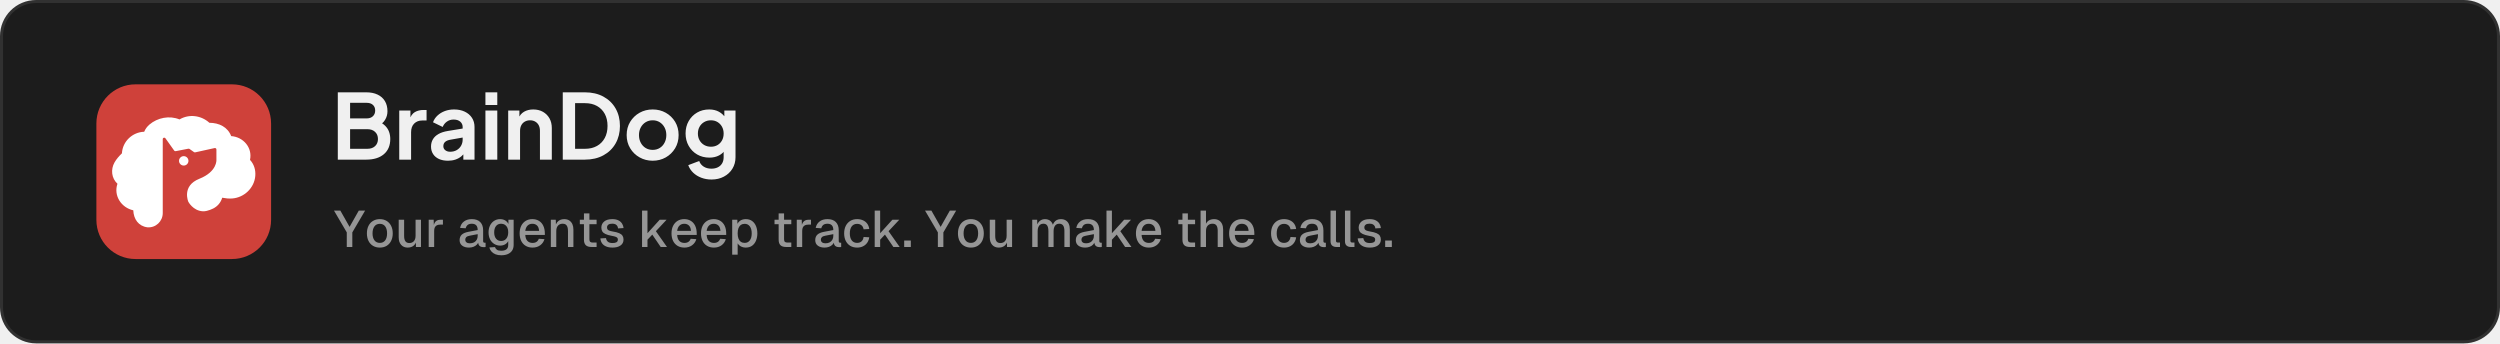
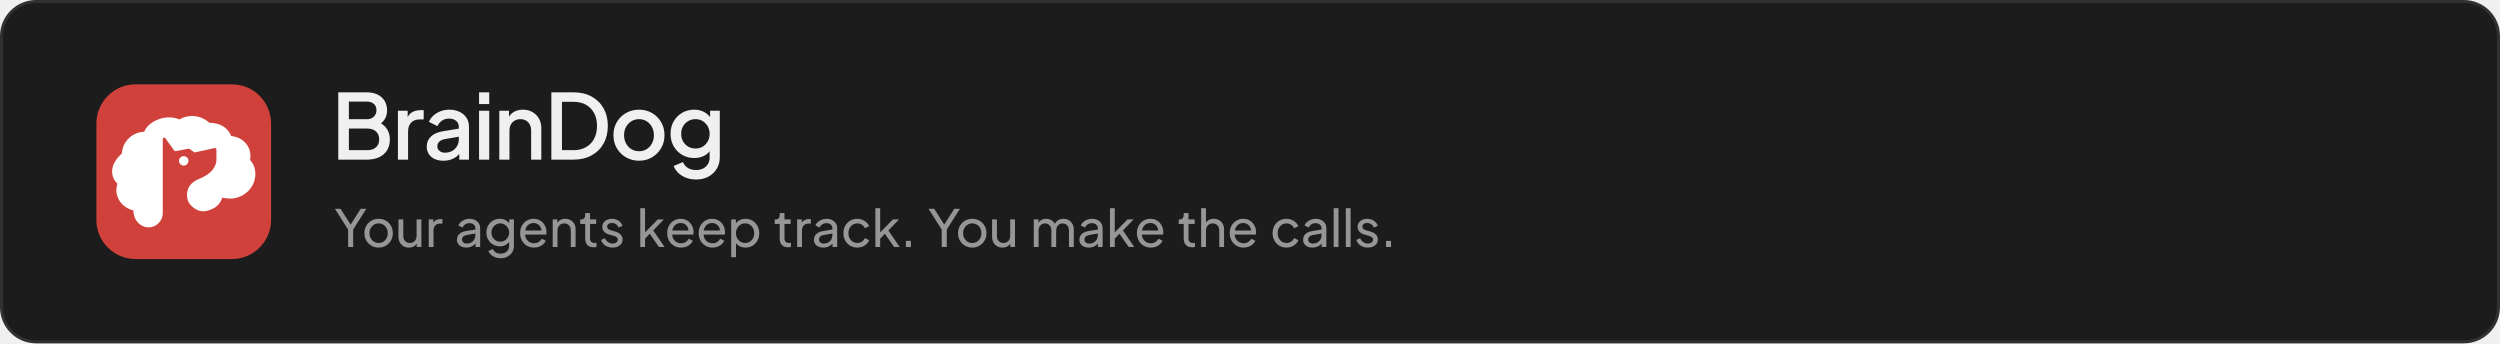
<svg xmlns="http://www.w3.org/2000/svg" width="830" height="114" viewBox="0 0 830 114" role="img" aria-labelledby="banner-title">
  <rect x=".5" y=".5" width="829" height="113" rx="11.5" fill="#1C1C1C" stroke="#313131" />
  <rect x="32" y="28.0" width="58" height="58" rx="13" fill="#CF413A" />
  <g fill="#FFFFFF" transform="translate(32 28.0) scale(0.056641) translate(92.16 185.68) scale(0.84192)">
    <path d="M498.69,345c-18.16,0-32.84-14.67-32.84-32.79s14.67-32.84,32.84-32.84,32.79,14.68,32.79,32.84-14.68,32.79-32.79,32.79Z" />
    <path d="M996.77,417.5c-6.88,83.35-76.86,150.09-160.36,156.58-24.46,1.89-46.2-.92-69.89-5.28-9.78,33.52-32.06,59.57-62.62,75.12-14.74,7.33-29.75,12.77-44.89,16.5-9.22,2.27-18.73,3.34-28.21,2.79-67.92-3.98-100.24-66.41-100.24-66.41,0,0-48.09-110.28,77.01-159.97,125.05-49.74,118.66-131.49,118.66-131.49v-72.21c0-6.59-6.1-11.43-12.5-10.03l-135.42,29.93c-2.81.63-5.81,0-8.14-1.65l-31.19-22.09c-2.32-1.65-5.13-2.23-7.89-1.74l-88.63,17.19c-3.97.73-7.99-.87-10.32-4.17l-60.93-85.58c-5.81-8.19-18.65-4.07-18.65,5.96v514.7c0,57.66-48.91,103.77-106.39,99.2-.47-.04-.94-.08-1.42-.12-61.27-8.19-94.64-56.57-97.4-118.32-83.16-18.11-138.61-101.66-110.18-184.82-41.7-38.31-48.09-99.63-20.34-148.54,13.75-24.26,31.43-43.73,51.53-63.35,4.36-83.45,74-147.82,155.08-150.14,8.09-20.34,20.44-35.65,36.08-49.79C316.83,11.01,399.31-4.97,469.15,23.75c67.51-39.57,151.21-28.28,208.07,23.39,67.56.44,127.18,28.91,151.84,92.65,84.56,6.1,149.27,80.45,131.06,165.64,27.99,30.03,40.1,69.6,36.66,112.07Z" />
  </g>
-   <path fill="#F0F0F0" transform="translate(110 53)" d="M2.15 0V-22.35H11.58Q13.79 -22.35 15.37 -21.59Q16.96 -20.83 17.8 -19.42Q18.64 -18.02 18.64 -16.04Q18.64 -14.5 17.82 -13.17Q17 -11.83 15.21 -10.99L15.2 -12.88Q16.86 -12.24 17.82 -11.3Q18.77 -10.37 19.17 -9.23Q19.57 -8.1 19.57 -6.85Q19.57 -3.62 17.45 -1.81Q15.33 0 11.59 0ZM6.23 -3.6H11.99Q13.58 -3.6 14.53 -4.49Q15.48 -5.38 15.48 -6.84Q15.48 -8.32 14.53 -9.21Q13.58 -10.11 11.99 -10.11H6.23ZM6.23 -13.69H11.78Q13.04 -13.69 13.8 -14.41Q14.56 -15.13 14.56 -16.31Q14.56 -17.5 13.8 -18.18Q13.04 -18.86 11.78 -18.86H6.23ZM22.55 0V-16.3H26.26V-12.7L25.96 -13.22Q26.5 -15.06 27.73 -15.78Q28.95 -16.49 30.64 -16.49H31.62V-13H30.21Q28.54 -13 27.51 -11.98Q26.48 -10.96 26.48 -9.09V0ZM38.73 0.36Q37.02 0.36 35.75 -0.21Q34.48 -0.79 33.8 -1.84Q33.1 -2.9 33.1 -4.33Q33.1 -5.68 33.71 -6.73Q34.32 -7.79 35.58 -8.51Q36.85 -9.23 38.75 -9.53L44.09 -10.4V-7.42L39.49 -6.61Q38.34 -6.4 37.77 -5.88Q37.19 -5.35 37.19 -4.46Q37.19 -3.63 37.83 -3.13Q38.48 -2.62 39.44 -2.62Q40.69 -2.62 41.62 -3.16Q42.56 -3.7 43.08 -4.62Q43.6 -5.54 43.6 -6.64V-10.86Q43.6 -11.92 42.79 -12.62Q41.98 -13.31 40.61 -13.31Q39.34 -13.31 38.38 -12.63Q37.42 -11.96 36.97 -10.85L33.76 -12.41Q34.23 -13.7 35.26 -14.65Q36.29 -15.61 37.71 -16.14Q39.13 -16.66 40.77 -16.66Q42.77 -16.66 44.3 -15.93Q45.83 -15.2 46.69 -13.89Q47.54 -12.58 47.54 -10.86V0H43.83V-2.78L44.68 -2.83Q44.03 -1.8 43.16 -1.09Q42.28 -0.38 41.18 -0.01Q40.07 0.36 38.73 0.36ZM51.16 0V-16.3H55.1V0ZM51.16 -18.15V-22.35H55.1V-18.15ZM58.72 0V-16.3H62.44V-13.09L62.13 -13.66Q62.71 -15.16 64 -15.91Q65.3 -16.66 67.03 -16.66Q68.86 -16.66 70.25 -15.88Q71.63 -15.1 72.42 -13.72Q73.2 -12.33 73.2 -10.5V0H69.26V-9.57Q69.26 -10.66 68.85 -11.43Q68.44 -12.2 67.69 -12.63Q66.95 -13.06 65.98 -13.06Q65.01 -13.06 64.25 -12.63Q63.49 -12.2 63.08 -11.43Q62.66 -10.65 62.66 -9.57V0ZM76.84 0V-22.35H84.15Q87.7 -22.35 90.32 -20.93Q92.94 -19.51 94.38 -16.99Q95.82 -14.47 95.82 -11.18Q95.82 -7.91 94.38 -5.38Q92.94 -2.85 90.32 -1.43Q87.7 0 84.15 0ZM80.93 -3.6H84.24Q86.52 -3.6 88.19 -4.54Q89.86 -5.47 90.78 -7.18Q91.7 -8.88 91.7 -11.2Q91.7 -13.51 90.78 -15.2Q89.85 -16.89 88.19 -17.82Q86.52 -18.75 84.24 -18.75H80.93ZM106.69 0.36Q104.3 0.36 102.34 -0.75Q100.38 -1.85 99.22 -3.78Q98.05 -5.71 98.05 -8.16Q98.05 -10.63 99.21 -12.54Q100.37 -14.45 102.33 -15.56Q104.29 -16.66 106.69 -16.66Q109.1 -16.66 111.05 -15.56Q112.99 -14.46 114.15 -12.55Q115.3 -10.63 115.3 -8.16Q115.3 -5.7 114.14 -3.77Q112.97 -1.84 111.03 -0.74Q109.08 0.36 106.69 0.36ZM106.69 -3.24Q108.02 -3.24 109.03 -3.87Q110.05 -4.5 110.63 -5.62Q111.22 -6.73 111.22 -8.16Q111.22 -9.58 110.63 -10.68Q110.05 -11.78 109.03 -12.42Q108.02 -13.06 106.69 -13.06Q105.37 -13.06 104.34 -12.42Q103.32 -11.78 102.73 -10.68Q102.14 -9.58 102.14 -8.16Q102.14 -6.73 102.73 -5.62Q103.32 -4.5 104.34 -3.87Q105.37 -3.24 106.69 -3.24ZM126.21 6.6Q124.38 6.6 122.82 6Q121.25 5.4 120.13 4.33Q119.02 3.27 118.5 1.83L122.14 0.45Q122.51 1.59 123.58 2.29Q124.66 3 126.19 3Q127.39 3 128.31 2.55Q129.22 2.11 129.74 1.24Q130.25 0.38 130.25 -0.81V-4.51L131 -3.62Q130.16 -2.15 128.75 -1.41Q127.35 -0.67 125.53 -0.67Q123.26 -0.67 121.46 -1.71Q119.66 -2.76 118.64 -4.58Q117.61 -6.4 117.61 -8.7Q117.61 -11 118.64 -12.8Q119.66 -14.59 121.44 -15.63Q123.21 -16.66 125.47 -16.66Q127.28 -16.66 128.67 -15.91Q130.06 -15.16 131 -13.7L130.48 -12.73V-16.3H134.19V-0.81Q134.19 1.33 133.16 3.01Q132.13 4.69 130.33 5.64Q128.54 6.6 126.21 6.6ZM126.04 -4.29Q127.28 -4.29 128.23 -4.85Q129.17 -5.41 129.71 -6.39Q130.25 -7.38 130.25 -8.65Q130.25 -9.93 129.7 -10.93Q129.15 -11.92 128.2 -12.49Q127.26 -13.06 126.04 -13.06Q124.78 -13.06 123.8 -12.49Q122.81 -11.92 122.26 -10.93Q121.7 -9.94 121.7 -8.65Q121.7 -7.4 122.26 -6.42Q122.81 -5.43 123.79 -4.86Q124.78 -4.29 126.04 -4.29Z" />
-   <path fill="#969696" transform="translate(111 82)" d="M4.13 0V-4.85L-0.11 -12.07H2L5.06 -6.68L8.11 -12.07H10.21L5.97 -4.85V0ZM15.1 0.2Q13.81 0.2 12.84 -0.38Q11.87 -0.96 11.34 -2.02Q10.81 -3.09 10.81 -4.52Q10.81 -5.97 11.34 -7.02Q11.87 -8.08 12.84 -8.66Q13.81 -9.25 15.1 -9.25Q16.39 -9.25 17.36 -8.66Q18.32 -8.08 18.85 -7.02Q19.39 -5.97 19.39 -4.52Q19.39 -3.09 18.85 -2.02Q18.32 -0.96 17.36 -0.38Q16.39 0.2 15.1 0.2ZM15.1 -1.36Q16.25 -1.36 16.88 -2.2Q17.51 -3.04 17.51 -4.52Q17.51 -6 16.88 -6.85Q16.25 -7.69 15.1 -7.69Q13.96 -7.69 13.32 -6.85Q12.68 -6 12.68 -4.52Q12.68 -3.04 13.32 -2.2Q13.96 -1.36 15.1 -1.36ZM24.34 0.2Q22.98 0.2 22.18 -0.71Q21.37 -1.62 21.37 -3.22V-9.04H23.17V-3.69Q23.17 -2.46 23.6 -1.89Q24.02 -1.31 24.89 -1.31Q25.87 -1.31 26.42 -1.95Q26.97 -2.58 26.97 -3.75V-9.04H28.77V0H27.09L27.07 -2.36L27.32 -2.26Q27.08 -1.06 26.31 -0.43Q25.55 0.2 24.34 0.2ZM31.33 0V-9.04H32.98L33.05 -6.64L32.9 -6.69Q33.09 -7.92 33.65 -8.48Q34.22 -9.04 35.19 -9.04H36.05V-7.43H35.19Q34.5 -7.43 34.05 -7.21Q33.6 -6.98 33.37 -6.52Q33.14 -6.06 33.14 -5.33V0ZM44.69 0.2Q43.29 0.2 42.44 -0.45Q41.59 -1.09 41.59 -2.26Q41.59 -3.43 42.3 -4.09Q43 -4.75 44.49 -5.03L47.59 -5.62Q47.59 -6.68 47.1 -7.2Q46.61 -7.72 45.65 -7.72Q44.78 -7.72 44.29 -7.34Q43.79 -6.95 43.61 -6.21L41.75 -6.33Q42 -7.68 43.02 -8.46Q44.04 -9.25 45.65 -9.25Q47.48 -9.25 48.44 -8.27Q49.4 -7.3 49.4 -5.53V-2.01Q49.4 -1.68 49.51 -1.55Q49.63 -1.42 49.88 -1.42H50.21V0Q50.12 0.02 49.93 0.04Q49.74 0.05 49.54 0.05Q48.95 0.05 48.54 -0.14Q48.13 -0.33 47.92 -0.76Q47.72 -1.19 47.72 -1.92L47.9 -1.84Q47.77 -1.25 47.31 -0.78Q46.86 -0.32 46.18 -0.06Q45.5 0.2 44.69 0.2ZM44.98 -1.22Q45.79 -1.22 46.38 -1.53Q46.96 -1.85 47.28 -2.41Q47.59 -2.97 47.59 -3.69V-4.26L44.95 -3.75Q44.14 -3.6 43.8 -3.27Q43.47 -2.95 43.47 -2.43Q43.47 -1.85 43.87 -1.54Q44.27 -1.22 44.98 -1.22ZM55.41 2.75Q54.33 2.75 53.51 2.43Q52.7 2.11 52.18 1.52Q51.65 0.93 51.46 0.16L53.33 0.03Q53.51 0.59 53.98 0.92Q54.45 1.25 55.41 1.25Q56.53 1.25 57.13 0.78Q57.73 0.31 57.73 -0.67V-1.97Q57.4 -1.28 56.69 -0.87Q55.97 -0.46 55.09 -0.46Q53.96 -0.46 53.07 -1.02Q52.19 -1.57 51.69 -2.56Q51.2 -3.55 51.2 -4.85Q51.2 -6.15 51.69 -7.13Q52.18 -8.12 53.05 -8.68Q53.92 -9.25 55.04 -9.25Q56 -9.25 56.74 -8.81Q57.47 -8.36 57.79 -7.62V-9.04H59.53V-0.71Q59.53 0.4 59.03 1.18Q58.52 1.95 57.6 2.35Q56.68 2.75 55.41 2.75ZM55.38 -1.99Q56.44 -1.99 57.08 -2.76Q57.72 -3.52 57.73 -4.86Q57.75 -5.75 57.46 -6.39Q57.17 -7.02 56.64 -7.37Q56.1 -7.72 55.38 -7.72Q54.28 -7.72 53.68 -6.95Q53.07 -6.17 53.07 -4.86Q53.07 -3.53 53.69 -2.76Q54.32 -1.99 55.38 -1.99ZM65.8 0.2Q64.49 0.2 63.53 -0.38Q62.56 -0.96 62.04 -2.02Q61.52 -3.09 61.52 -4.52Q61.52 -5.95 62.04 -7.01Q62.56 -8.07 63.51 -8.66Q64.46 -9.25 65.75 -9.25Q66.98 -9.25 67.92 -8.68Q68.86 -8.12 69.37 -7.04Q69.89 -5.97 69.89 -4.45V-4H63.39Q63.47 -2.68 64.11 -2.01Q64.74 -1.35 65.82 -1.35Q66.62 -1.35 67.15 -1.72Q67.67 -2.09 67.88 -2.73L69.76 -2.6Q69.4 -1.34 68.35 -0.57Q67.3 0.2 65.8 0.2ZM63.39 -5.36H67.98Q67.89 -6.57 67.29 -7.14Q66.68 -7.71 65.75 -7.71Q64.79 -7.71 64.17 -7.11Q63.55 -6.51 63.39 -5.36ZM71.88 0V-9.04H73.52L73.59 -6.62L73.37 -6.75Q73.53 -7.63 73.95 -8.18Q74.37 -8.72 74.98 -8.99Q75.59 -9.25 76.31 -9.25Q77.33 -9.25 78 -8.8Q78.68 -8.35 79.03 -7.58Q79.37 -6.8 79.37 -5.82V0H77.57V-5.26Q77.57 -6.06 77.4 -6.61Q77.22 -7.16 76.84 -7.45Q76.45 -7.73 75.82 -7.73Q74.86 -7.73 74.27 -7.1Q73.68 -6.47 73.68 -5.26V0ZM85.39 0Q84.1 0 83.49 -0.59Q82.87 -1.19 82.87 -2.45V-11.16H84.68V-2.58Q84.68 -1.95 84.95 -1.71Q85.22 -1.47 85.79 -1.47H87.07V0ZM81.5 -7.57V-9.04H87.07V-7.57ZM92.38 0.2Q91.07 0.2 90.19 -0.19Q89.31 -0.58 88.85 -1.27Q88.39 -1.96 88.33 -2.85L90.19 -2.95Q90.31 -2.19 90.81 -1.75Q91.3 -1.31 92.38 -1.31Q93.22 -1.31 93.68 -1.58Q94.13 -1.85 94.13 -2.45Q94.13 -2.78 93.98 -3Q93.83 -3.22 93.38 -3.39Q92.93 -3.56 92.07 -3.71Q90.75 -3.95 90.01 -4.31Q89.26 -4.66 88.96 -5.18Q88.65 -5.7 88.65 -6.44Q88.65 -7.68 89.59 -8.46Q90.53 -9.25 92.29 -9.25Q93.54 -9.25 94.33 -8.83Q95.13 -8.42 95.54 -7.74Q95.95 -7.06 96.03 -6.28L94.18 -6.17Q94.16 -6.6 93.95 -6.96Q93.74 -7.31 93.34 -7.53Q92.93 -7.74 92.25 -7.74Q91.38 -7.74 90.96 -7.4Q90.53 -7.05 90.53 -6.51Q90.53 -6.11 90.7 -5.85Q90.87 -5.59 91.29 -5.43Q91.71 -5.27 92.44 -5.14Q93.8 -4.93 94.58 -4.58Q95.36 -4.24 95.68 -3.72Q96.01 -3.2 96.01 -2.46Q96.01 -1.19 95 -0.49Q94 0.2 92.38 0.2ZM102.16 0V-12.07H103.96V-4.57L108.01 -9.04H110.3L106.75 -5.24L110.44 0H108.35L105.56 -4.11L103.96 -2.42V0ZM116.23 0.2Q114.91 0.2 113.95 -0.38Q112.99 -0.96 112.46 -2.02Q111.94 -3.09 111.94 -4.52Q111.94 -5.95 112.46 -7.01Q112.99 -8.07 113.93 -8.66Q114.88 -9.25 116.17 -9.25Q117.41 -9.25 118.34 -8.68Q119.28 -8.12 119.8 -7.04Q120.31 -5.97 120.31 -4.45V-4H113.82Q113.89 -2.68 114.53 -2.01Q115.16 -1.35 116.24 -1.35Q117.05 -1.35 117.57 -1.72Q118.1 -2.09 118.3 -2.73L120.18 -2.6Q119.82 -1.34 118.77 -0.57Q117.73 0.2 116.23 0.2ZM113.82 -5.36H118.4Q118.32 -6.57 117.71 -7.14Q117.11 -7.71 116.17 -7.71Q115.22 -7.71 114.6 -7.11Q113.97 -6.51 113.82 -5.36ZM126.02 0.2Q124.7 0.2 123.74 -0.38Q122.78 -0.96 122.25 -2.02Q121.73 -3.09 121.73 -4.52Q121.73 -5.95 122.25 -7.01Q122.78 -8.07 123.73 -8.66Q124.67 -9.25 125.96 -9.25Q127.2 -9.25 128.13 -8.68Q129.07 -8.12 129.59 -7.04Q130.1 -5.97 130.1 -4.45V-4H123.61Q123.68 -2.68 124.32 -2.01Q124.96 -1.35 126.03 -1.35Q126.84 -1.35 127.36 -1.72Q127.89 -2.09 128.09 -2.73L129.97 -2.6Q129.61 -1.34 128.56 -0.57Q127.52 0.2 126.02 0.2ZM123.61 -5.36H128.19Q128.11 -6.57 127.5 -7.14Q126.9 -7.71 125.96 -7.71Q125.01 -7.71 124.39 -7.11Q123.77 -6.51 123.61 -5.36ZM132.09 2.55V-9.04H133.8L133.84 -7.11L133.63 -7.21Q133.97 -8.21 134.75 -8.73Q135.53 -9.25 136.57 -9.25Q137.89 -9.25 138.74 -8.6Q139.6 -7.94 140.02 -6.87Q140.44 -5.8 140.44 -4.52Q140.44 -3.25 140.02 -2.18Q139.6 -1.1 138.74 -0.45Q137.88 0.2 136.56 0.2Q135.87 0.2 135.28 -0.04Q134.68 -0.28 134.27 -0.71Q133.85 -1.14 133.69 -1.73L133.9 -1.93V2.55ZM136.24 -1.36Q137.32 -1.36 137.94 -2.19Q138.57 -3.03 138.57 -4.52Q138.57 -6.01 137.94 -6.85Q137.32 -7.69 136.24 -7.69Q135.52 -7.69 134.99 -7.33Q134.47 -6.98 134.18 -6.27Q133.9 -5.57 133.9 -4.52Q133.9 -3.48 134.18 -2.77Q134.46 -2.06 134.99 -1.71Q135.52 -1.36 136.24 -1.36ZM150.02 0Q148.73 0 148.12 -0.59Q147.51 -1.19 147.51 -2.45V-11.16H149.31V-2.58Q149.31 -1.95 149.58 -1.71Q149.86 -1.47 150.42 -1.47H151.71V0ZM146.14 -7.57V-9.04H151.71V-7.57ZM153.53 0V-9.04H155.18L155.25 -6.64L155.09 -6.69Q155.28 -7.92 155.85 -8.48Q156.42 -9.04 157.38 -9.04H158.25V-7.43H157.39Q156.7 -7.43 156.25 -7.21Q155.79 -6.98 155.56 -6.52Q155.33 -6.06 155.33 -5.33V0ZM162.75 0.2Q161.35 0.2 160.5 -0.45Q159.66 -1.09 159.66 -2.26Q159.66 -3.43 160.36 -4.09Q161.07 -4.75 162.55 -5.03L165.66 -5.62Q165.66 -6.68 165.17 -7.2Q164.68 -7.72 163.71 -7.72Q162.85 -7.72 162.35 -7.34Q161.85 -6.95 161.67 -6.21L159.81 -6.33Q160.07 -7.68 161.09 -8.46Q162.1 -9.25 163.71 -9.25Q165.55 -9.25 166.5 -8.27Q167.46 -7.3 167.46 -5.53V-2.01Q167.46 -1.68 167.58 -1.55Q167.69 -1.42 167.95 -1.42H168.27V0Q168.19 0.02 168 0.04Q167.81 0.05 167.61 0.05Q167.02 0.05 166.61 -0.14Q166.2 -0.33 165.99 -0.76Q165.78 -1.19 165.78 -1.92L165.96 -1.84Q165.83 -1.25 165.38 -0.78Q164.93 -0.32 164.25 -0.06Q163.56 0.2 162.75 0.2ZM163.05 -1.22Q163.86 -1.22 164.44 -1.53Q165.03 -1.85 165.34 -2.41Q165.66 -2.97 165.66 -3.69V-4.26L163.02 -3.75Q162.2 -3.6 161.87 -3.27Q161.53 -2.95 161.53 -2.43Q161.53 -1.85 161.93 -1.54Q162.33 -1.22 163.05 -1.22ZM173.56 0.2Q172.25 0.2 171.29 -0.38Q170.33 -0.96 169.79 -2.02Q169.26 -3.09 169.26 -4.52Q169.26 -5.95 169.79 -7.01Q170.33 -8.07 171.29 -8.66Q172.25 -9.25 173.56 -9.25Q174.65 -9.25 175.51 -8.86Q176.37 -8.48 176.91 -7.75Q177.45 -7.02 177.59 -5.97L175.72 -5.86Q175.58 -6.75 174.99 -7.22Q174.41 -7.68 173.56 -7.68Q172.41 -7.68 171.77 -6.84Q171.14 -6 171.14 -4.52Q171.14 -3.04 171.77 -2.2Q172.41 -1.36 173.56 -1.36Q174.42 -1.36 175 -1.84Q175.58 -2.33 175.72 -3.32L177.59 -3.22Q177.45 -2.18 176.91 -1.41Q176.38 -0.64 175.52 -0.22Q174.66 0.2 173.56 0.2ZM179.4 0V-12.07H181.21V-4.57L185.26 -9.04H187.55L184 -5.24L187.69 0H185.6L182.8 -4.11L181.21 -2.42V0ZM189.19 0V-2.15H191.39V0ZM200.37 0V-4.85L196.12 -12.07H198.23L201.29 -6.68L204.34 -12.07H206.44L202.2 -4.85V0ZM211.33 0.2Q210.04 0.2 209.07 -0.38Q208.1 -0.96 207.57 -2.02Q207.04 -3.09 207.04 -4.52Q207.04 -5.97 207.57 -7.02Q208.1 -8.08 209.07 -8.66Q210.04 -9.25 211.33 -9.25Q212.63 -9.25 213.59 -8.66Q214.55 -8.08 215.09 -7.02Q215.62 -5.97 215.62 -4.52Q215.62 -3.09 215.09 -2.02Q214.55 -0.96 213.59 -0.38Q212.63 0.2 211.33 0.2ZM211.33 -1.36Q212.48 -1.36 213.11 -2.2Q213.74 -3.04 213.74 -4.52Q213.74 -6 213.11 -6.85Q212.48 -7.69 211.33 -7.69Q210.19 -7.69 209.55 -6.85Q208.91 -6 208.91 -4.52Q208.91 -3.04 209.55 -2.2Q210.19 -1.36 211.33 -1.36ZM220.57 0.2Q219.21 0.2 218.41 -0.71Q217.6 -1.62 217.6 -3.22V-9.04H219.41V-3.69Q219.41 -2.46 219.83 -1.89Q220.25 -1.31 221.13 -1.31Q222.1 -1.31 222.65 -1.95Q223.2 -2.58 223.2 -3.75V-9.04H225.01V0H223.33L223.3 -2.36L223.55 -2.26Q223.31 -1.06 222.54 -0.43Q221.78 0.2 220.57 0.2ZM231.7 0V-9.04H233.34L233.4 -6.79L233.19 -6.87Q233.35 -7.62 233.73 -8.14Q234.11 -8.67 234.67 -8.96Q235.22 -9.25 235.89 -9.25Q237.05 -9.25 237.78 -8.6Q238.51 -7.95 238.7 -6.8L238.41 -6.81Q238.56 -7.6 238.93 -8.13Q239.3 -8.67 239.87 -8.96Q240.44 -9.25 241.18 -9.25Q242.13 -9.25 242.8 -8.85Q243.47 -8.45 243.83 -7.69Q244.18 -6.92 244.18 -5.82V0H242.38V-5.38Q242.38 -6.55 241.95 -7.14Q241.52 -7.73 240.66 -7.73Q240.08 -7.73 239.66 -7.45Q239.24 -7.16 239.02 -6.61Q238.79 -6.07 238.79 -5.3V0H237.07V-5.3Q237.07 -6.46 236.68 -7.1Q236.3 -7.73 235.38 -7.73Q234.81 -7.73 234.39 -7.45Q233.97 -7.16 233.73 -6.61Q233.5 -6.06 233.5 -5.3V0ZM249.27 0.2Q247.86 0.2 247.02 -0.45Q246.17 -1.09 246.17 -2.26Q246.17 -3.43 246.88 -4.09Q247.58 -4.75 249.06 -5.03L252.17 -5.62Q252.17 -6.68 251.68 -7.2Q251.19 -7.72 250.23 -7.72Q249.36 -7.72 248.86 -7.34Q248.37 -6.95 248.19 -6.21L246.32 -6.33Q246.58 -7.68 247.6 -8.46Q248.61 -9.25 250.23 -9.25Q252.06 -9.25 253.02 -8.27Q253.97 -7.3 253.97 -5.53V-2.01Q253.97 -1.68 254.09 -1.55Q254.21 -1.42 254.46 -1.42H254.79V0Q254.7 0.02 254.51 0.04Q254.32 0.05 254.12 0.05Q253.53 0.05 253.12 -0.14Q252.71 -0.33 252.5 -0.76Q252.29 -1.19 252.29 -1.92L252.48 -1.84Q252.34 -1.25 251.89 -0.78Q251.44 -0.32 250.76 -0.06Q250.08 0.2 249.27 0.2ZM249.56 -1.22Q250.37 -1.22 250.96 -1.53Q251.54 -1.85 251.85 -2.41Q252.17 -2.97 252.17 -3.69V-4.26L249.53 -3.75Q248.71 -3.6 248.38 -3.27Q248.04 -2.95 248.04 -2.43Q248.04 -1.85 248.44 -1.54Q248.85 -1.22 249.56 -1.22ZM256.35 0V-12.07H258.15V-4.57L262.2 -9.04H264.49L260.94 -5.24L264.63 0H262.54L259.75 -4.11L258.15 -2.42V0ZM270.42 0.2Q269.1 0.2 268.14 -0.38Q267.18 -0.96 266.65 -2.02Q266.13 -3.09 266.13 -4.52Q266.13 -5.95 266.65 -7.01Q267.18 -8.07 268.12 -8.66Q269.07 -9.25 270.36 -9.25Q271.6 -9.25 272.53 -8.68Q273.47 -8.12 273.99 -7.04Q274.5 -5.97 274.5 -4.45V-4H268.01Q268.08 -2.68 268.72 -2.01Q269.35 -1.35 270.43 -1.35Q271.24 -1.35 271.76 -1.72Q272.29 -2.09 272.49 -2.73L274.37 -2.6Q274.01 -1.34 272.96 -0.57Q271.92 0.2 270.42 0.2ZM268.01 -5.36H272.59Q272.51 -6.57 271.9 -7.14Q271.3 -7.71 270.36 -7.71Q269.41 -7.71 268.79 -7.11Q268.16 -6.51 268.01 -5.36ZM284.08 0Q282.8 0 282.18 -0.59Q281.57 -1.19 281.57 -2.45V-11.16H283.37V-2.58Q283.37 -1.95 283.65 -1.71Q283.92 -1.47 284.48 -1.47H285.77V0ZM280.2 -7.57V-9.04H285.77V-7.57ZM287.59 0V-12.07H289.39V-7.01L289.17 -7.03Q289.33 -7.8 289.73 -8.28Q290.14 -8.77 290.74 -9.01Q291.33 -9.25 292.05 -9.25Q293.03 -9.25 293.71 -8.81Q294.39 -8.38 294.73 -7.6Q295.08 -6.82 295.08 -5.82V0H293.28V-5.34Q293.28 -6.56 292.86 -7.15Q292.44 -7.73 291.56 -7.73Q290.58 -7.73 289.99 -7.12Q289.39 -6.5 289.39 -5.31V0ZM301.36 0.2Q300.04 0.2 299.08 -0.38Q298.12 -0.96 297.59 -2.02Q297.07 -3.09 297.07 -4.52Q297.07 -5.95 297.59 -7.01Q298.12 -8.07 299.06 -8.66Q300.01 -9.25 301.3 -9.25Q302.54 -9.25 303.47 -8.68Q304.41 -8.12 304.93 -7.04Q305.44 -5.97 305.44 -4.45V-4H298.95Q299.02 -2.68 299.66 -2.01Q300.29 -1.35 301.37 -1.35Q302.18 -1.35 302.7 -1.72Q303.23 -2.09 303.43 -2.73L305.31 -2.6Q304.95 -1.34 303.9 -0.57Q302.86 0.2 301.36 0.2ZM298.95 -5.36H303.53Q303.45 -6.57 302.84 -7.14Q302.24 -7.71 301.3 -7.71Q300.35 -7.71 299.73 -7.11Q299.1 -6.51 298.95 -5.36ZM315.29 0.2Q313.98 0.2 313.02 -0.38Q312.06 -0.96 311.52 -2.02Q310.99 -3.09 310.99 -4.52Q310.99 -5.95 311.52 -7.01Q312.06 -8.07 313.02 -8.66Q313.98 -9.25 315.29 -9.25Q316.38 -9.25 317.24 -8.86Q318.1 -8.48 318.64 -7.75Q319.18 -7.02 319.32 -5.97L317.45 -5.86Q317.3 -6.75 316.72 -7.22Q316.14 -7.68 315.29 -7.68Q314.14 -7.68 313.5 -6.84Q312.86 -6 312.86 -4.52Q312.86 -3.04 313.5 -2.2Q314.14 -1.36 315.29 -1.36Q316.15 -1.36 316.73 -1.84Q317.31 -2.33 317.45 -3.32L319.32 -3.22Q319.18 -2.18 318.64 -1.41Q318.11 -0.64 317.25 -0.22Q316.39 0.2 315.29 0.2ZM323.66 0.2Q322.26 0.2 321.41 -0.45Q320.56 -1.09 320.56 -2.26Q320.56 -3.43 321.27 -4.09Q321.97 -4.75 323.46 -5.03L326.56 -5.62Q326.56 -6.68 326.07 -7.2Q325.58 -7.72 324.62 -7.72Q323.75 -7.72 323.26 -7.34Q322.76 -6.95 322.58 -6.21L320.72 -6.33Q320.97 -7.68 321.99 -8.46Q323.01 -9.25 324.62 -9.25Q326.45 -9.25 327.41 -8.27Q328.37 -7.3 328.37 -5.53V-2.01Q328.37 -1.68 328.48 -1.55Q328.6 -1.42 328.85 -1.42H329.18V0Q329.09 0.02 328.9 0.04Q328.71 0.05 328.51 0.05Q327.92 0.05 327.51 -0.14Q327.1 -0.33 326.89 -0.76Q326.69 -1.19 326.69 -1.92L326.87 -1.84Q326.74 -1.25 326.28 -0.78Q325.83 -0.32 325.15 -0.06Q324.47 0.2 323.66 0.2ZM323.95 -1.22Q324.76 -1.22 325.35 -1.53Q325.93 -1.85 326.25 -2.41Q326.56 -2.97 326.56 -3.69V-4.26L323.92 -3.75Q323.11 -3.6 322.77 -3.27Q322.44 -2.95 322.44 -2.43Q322.44 -1.85 322.84 -1.54Q323.24 -1.22 323.95 -1.22ZM332.71 0Q331.82 0 331.28 -0.46Q330.74 -0.92 330.74 -1.92V-12.07H332.54V-2.09Q332.54 -1.78 332.7 -1.63Q332.86 -1.47 333.16 -1.47H333.88V0ZM337.5 0Q336.61 0 336.07 -0.46Q335.53 -0.92 335.53 -1.92V-12.07H337.33V-2.09Q337.33 -1.78 337.49 -1.63Q337.65 -1.47 337.95 -1.47H338.68V0ZM343.81 0.2Q342.5 0.2 341.62 -0.19Q340.74 -0.58 340.28 -1.27Q339.82 -1.96 339.76 -2.85L341.62 -2.95Q341.74 -2.19 342.24 -1.75Q342.73 -1.31 343.81 -1.31Q344.65 -1.31 345.11 -1.58Q345.56 -1.85 345.56 -2.45Q345.56 -2.78 345.41 -3Q345.26 -3.22 344.81 -3.39Q344.36 -3.56 343.5 -3.71Q342.18 -3.95 341.44 -4.31Q340.69 -4.66 340.39 -5.18Q340.08 -5.7 340.08 -6.44Q340.08 -7.68 341.02 -8.46Q341.96 -9.25 343.72 -9.25Q344.97 -9.25 345.76 -8.83Q346.56 -8.42 346.97 -7.74Q347.38 -7.06 347.46 -6.28L345.61 -6.17Q345.59 -6.6 345.38 -6.96Q345.17 -7.31 344.77 -7.53Q344.36 -7.74 343.68 -7.74Q342.81 -7.74 342.39 -7.4Q341.96 -7.05 341.96 -6.51Q341.96 -6.11 342.13 -5.85Q342.3 -5.59 342.72 -5.43Q343.14 -5.27 343.87 -5.14Q345.23 -4.93 346.01 -4.58Q346.79 -4.24 347.11 -3.72Q347.44 -3.2 347.44 -2.46Q347.44 -1.19 346.43 -0.49Q345.43 0.2 343.81 0.2ZM348.88 0V-2.15H351.09V0Z" />
+   <path fill="#F0F0F0" transform="translate(110 53)" d="M2.31 0V-22.35H11.73Q13.83 -22.35 15.35 -21.61Q16.88 -20.86 17.69 -19.51Q18.51 -18.15 18.51 -16.27Q18.51 -14.67 17.68 -13.34Q16.84 -12 15.12 -11.21L15.1 -12.71Q16.65 -12.12 17.6 -11.2Q18.55 -10.29 18.99 -9.15Q19.43 -8.01 19.43 -6.73Q19.43 -3.58 17.38 -1.79Q15.33 0 11.74 0ZM5.83 -3.15H12.01Q13.79 -3.15 14.84 -4.12Q15.9 -5.08 15.9 -6.72Q15.9 -8.36 14.84 -9.34Q13.79 -10.32 12.01 -10.32H5.83ZM5.83 -13.42H11.8Q13.24 -13.42 14.11 -14.26Q14.98 -15.09 14.98 -16.43Q14.98 -17.77 14.11 -18.52Q13.24 -19.27 11.8 -19.27H5.83ZM22.11 0V-16.23H25.34V-12.95L25.04 -13.42Q25.59 -15.03 26.79 -15.73Q27.99 -16.43 29.67 -16.43H30.66V-13.35H29.25Q27.55 -13.35 26.52 -12.31Q25.48 -11.26 25.48 -9.36V0ZM37.2 0.36Q35.55 0.36 34.3 -0.22Q33.06 -0.79 32.37 -1.84Q31.68 -2.88 31.68 -4.27Q31.68 -5.59 32.27 -6.64Q32.85 -7.69 34.07 -8.41Q35.3 -9.13 37.16 -9.44L42.81 -10.37V-7.69L37.83 -6.84Q36.48 -6.6 35.84 -5.98Q35.2 -5.35 35.2 -4.39Q35.2 -3.48 35.92 -2.9Q36.63 -2.31 37.73 -2.31Q39.1 -2.31 40.14 -2.9Q41.17 -3.49 41.75 -4.51Q42.33 -5.52 42.33 -6.75V-10.92Q42.33 -12.11 41.44 -12.87Q40.55 -13.63 39.08 -13.63Q37.74 -13.63 36.73 -12.94Q35.71 -12.24 35.23 -11.12L32.41 -12.53Q32.88 -13.72 33.89 -14.64Q34.91 -15.55 36.27 -16.07Q37.63 -16.59 39.18 -16.59Q41.1 -16.59 42.58 -15.87Q44.05 -15.15 44.88 -13.88Q45.7 -12.6 45.7 -10.92V0H42.48V-2.92L43.16 -2.85Q42.59 -1.86 41.71 -1.14Q40.83 -0.42 39.7 -0.03Q38.56 0.36 37.2 0.36ZM49.05 0V-16.23H52.42V0ZM49.05 -18.45V-22.35H52.42V-18.45ZM55.77 0V-16.23H58.99V-13.05L58.62 -13.47Q59.2 -14.98 60.52 -15.79Q61.84 -16.59 63.6 -16.59Q65.38 -16.59 66.76 -15.81Q68.14 -15.03 68.93 -13.65Q69.72 -12.27 69.72 -10.48V0H66.34V-9.57Q66.34 -10.79 65.89 -11.64Q65.44 -12.49 64.63 -12.97Q63.82 -13.44 62.77 -13.44Q61.71 -13.44 60.89 -12.97Q60.06 -12.49 59.6 -11.63Q59.14 -10.77 59.14 -9.57V0ZM73.05 0V-22.35H80.37Q83.85 -22.35 86.41 -20.95Q88.98 -19.54 90.39 -17.03Q91.8 -14.52 91.8 -11.18Q91.8 -7.88 90.39 -5.35Q88.98 -2.82 86.41 -1.41Q83.85 0 80.37 0ZM76.57 -3.15H80.43Q82.81 -3.15 84.55 -4.14Q86.29 -5.13 87.25 -6.94Q88.21 -8.74 88.21 -11.2Q88.21 -13.65 87.25 -15.44Q86.28 -17.23 84.54 -18.22Q82.8 -19.2 80.43 -19.2H76.57ZM102.15 0.36Q99.8 0.36 97.87 -0.74Q95.94 -1.84 94.8 -3.76Q93.66 -5.68 93.66 -8.13Q93.66 -10.57 94.79 -12.48Q95.92 -14.38 97.84 -15.49Q99.77 -16.59 102.15 -16.59Q104.53 -16.59 106.45 -15.49Q108.36 -14.4 109.48 -12.49Q110.61 -10.59 110.61 -8.13Q110.61 -5.67 109.46 -3.75Q108.31 -1.83 106.4 -0.73Q104.49 0.36 102.15 0.36ZM102.15 -2.79Q103.58 -2.79 104.69 -3.48Q105.8 -4.17 106.44 -5.38Q107.09 -6.6 107.09 -8.13Q107.09 -9.66 106.44 -10.85Q105.8 -12.04 104.69 -12.74Q103.58 -13.44 102.15 -13.44Q100.73 -13.44 99.61 -12.74Q98.49 -12.04 97.84 -10.85Q97.19 -9.66 97.19 -8.13Q97.19 -6.6 97.84 -5.38Q98.49 -4.17 99.61 -3.48Q100.73 -2.79 102.15 -2.79ZM121.11 6.6Q119.34 6.6 117.83 6.03Q116.33 5.46 115.25 4.46Q114.17 3.45 113.64 2.1L116.76 0.81Q117.17 1.95 118.29 2.7Q119.42 3.45 121.08 3.45Q122.37 3.45 123.39 2.96Q124.41 2.48 125 1.53Q125.6 0.58 125.6 -0.75V-4.41L126.21 -3.71Q125.37 -2.15 123.89 -1.33Q122.4 -0.53 120.54 -0.53Q118.28 -0.53 116.48 -1.58Q114.68 -2.64 113.65 -4.47Q112.62 -6.3 112.62 -8.58Q112.62 -10.88 113.65 -12.68Q114.68 -14.49 116.45 -15.54Q118.23 -16.59 120.5 -16.59Q122.36 -16.59 123.82 -15.79Q125.28 -14.98 126.21 -13.5L125.75 -12.64V-16.23H128.97V-0.75Q128.97 1.36 127.96 3.03Q126.95 4.69 125.18 5.65Q123.41 6.6 121.11 6.6ZM120.92 -3.69Q122.27 -3.69 123.32 -4.33Q124.37 -4.96 124.98 -6.07Q125.6 -7.17 125.6 -8.55Q125.6 -9.93 124.97 -11.04Q124.35 -12.15 123.3 -12.79Q122.25 -13.44 120.92 -13.44Q119.55 -13.44 118.46 -12.79Q117.38 -12.15 116.76 -11.05Q116.15 -9.95 116.15 -8.55Q116.15 -7.18 116.76 -6.08Q117.38 -4.98 118.46 -4.33Q119.54 -3.69 120.92 -3.69Z" />
+   <path fill="#969696" transform="translate(111 82)" d="M4.57 0V-5.79L0.19 -12.67H2.07L5.75 -6.9H5.07L8.73 -12.67H10.61L6.25 -5.8V0ZM14.71 0.2Q13.4 0.2 12.33 -0.42Q11.25 -1.04 10.62 -2.12Q9.99 -3.21 9.99 -4.59Q9.99 -5.96 10.61 -7.04Q11.24 -8.11 12.31 -8.74Q13.37 -9.36 14.71 -9.36Q16.05 -9.36 17.12 -8.74Q18.18 -8.13 18.8 -7.05Q19.42 -5.98 19.42 -4.59Q19.42 -3.2 18.78 -2.11Q18.14 -1.03 17.08 -0.41Q16.01 0.2 14.71 0.2ZM14.71 -1.33Q15.58 -1.33 16.26 -1.75Q16.94 -2.18 17.34 -2.92Q17.74 -3.66 17.74 -4.59Q17.74 -5.52 17.34 -6.25Q16.94 -6.97 16.26 -7.4Q15.58 -7.83 14.71 -7.83Q13.85 -7.83 13.16 -7.4Q12.48 -6.97 12.07 -6.25Q11.67 -5.52 11.67 -4.59Q11.67 -3.66 12.07 -2.92Q12.48 -2.18 13.16 -1.75Q13.85 -1.33 14.71 -1.33ZM24.74 0.2Q23.74 0.2 22.96 -0.26Q22.17 -0.71 21.73 -1.54Q21.29 -2.36 21.29 -3.44V-9.15H22.89V-3.6Q22.89 -2.92 23.16 -2.41Q23.44 -1.9 23.94 -1.61Q24.44 -1.33 25.08 -1.33Q25.73 -1.33 26.24 -1.62Q26.74 -1.91 27.02 -2.45Q27.31 -2.99 27.31 -3.73V-9.15H28.9V0H27.35V-1.79L27.6 -1.63Q27.28 -0.76 26.51 -0.28Q25.74 0.2 24.74 0.2ZM31.34 0V-9.15H32.89V-7.48L32.72 -7.72Q33.04 -8.5 33.71 -8.88Q34.37 -9.27 35.32 -9.27H35.89V-7.76H35.09Q34.11 -7.76 33.52 -7.16Q32.93 -6.56 32.93 -5.46V0ZM43.78 0.2Q42.87 0.2 42.18 -0.13Q41.49 -0.45 41.1 -1.04Q40.71 -1.62 40.71 -2.39Q40.71 -3.12 41.03 -3.71Q41.34 -4.31 42.01 -4.71Q42.68 -5.12 43.71 -5.29L47.1 -5.85V-4.52L44.06 -4Q43.18 -3.85 42.78 -3.44Q42.39 -3.04 42.39 -2.45Q42.39 -1.89 42.83 -1.51Q43.27 -1.13 43.97 -1.13Q44.82 -1.13 45.47 -1.5Q46.11 -1.87 46.47 -2.49Q46.83 -3.12 46.83 -3.88V-6.22Q46.83 -6.97 46.28 -7.44Q45.73 -7.91 44.83 -7.91Q44.04 -7.91 43.44 -7.5Q42.84 -7.1 42.55 -6.45L41.17 -7.16Q41.43 -7.79 41.99 -8.29Q42.56 -8.78 43.3 -9.07Q44.04 -9.36 44.86 -9.36Q45.91 -9.36 46.71 -8.96Q47.52 -8.56 47.97 -7.85Q48.42 -7.15 48.42 -6.22V0H46.87V-1.74L47.15 -1.62Q46.87 -1.09 46.37 -0.68Q45.87 -0.26 45.22 -0.03Q44.56 0.2 43.78 0.2ZM55.23 3.74Q54.26 3.74 53.44 3.43Q52.62 3.13 52.03 2.59Q51.44 2.06 51.14 1.34L52.61 0.66Q52.86 1.31 53.52 1.76Q54.19 2.21 55.21 2.21Q55.99 2.21 56.63 1.91Q57.26 1.61 57.64 1.03Q58.03 0.45 58.03 -0.39V-2.44L58.3 -2.15Q57.83 -1.21 56.94 -0.71Q56.05 -0.22 54.97 -0.22Q53.69 -0.22 52.67 -0.82Q51.65 -1.43 51.07 -2.47Q50.48 -3.51 50.48 -4.79Q50.48 -6.09 51.07 -7.12Q51.65 -8.15 52.66 -8.76Q53.67 -9.36 54.96 -9.36Q56.04 -9.36 56.91 -8.88Q57.77 -8.39 58.3 -7.54L58.07 -7.12V-9.15H59.62V-0.39Q59.62 0.79 59.06 1.73Q58.49 2.66 57.5 3.2Q56.51 3.74 55.23 3.74ZM55.11 -1.75Q55.93 -1.75 56.59 -2.16Q57.24 -2.56 57.63 -3.25Q58.03 -3.94 58.03 -4.79Q58.03 -5.63 57.63 -6.32Q57.24 -7.01 56.58 -7.42Q55.93 -7.83 55.11 -7.83Q54.27 -7.83 53.6 -7.42Q52.93 -7.01 52.54 -6.33Q52.16 -5.64 52.16 -4.79Q52.16 -3.95 52.54 -3.26Q52.93 -2.57 53.59 -2.16Q54.26 -1.75 55.11 -1.75ZM66.29 0.2Q64.96 0.2 63.92 -0.43Q62.87 -1.05 62.28 -2.15Q61.68 -3.24 61.68 -4.61Q61.68 -5.99 62.27 -7.06Q62.86 -8.13 63.87 -8.74Q64.88 -9.36 66.14 -9.36Q67.16 -9.36 67.95 -9Q68.74 -8.64 69.3 -8.01Q69.85 -7.39 70.15 -6.6Q70.44 -5.82 70.44 -4.96Q70.44 -4.77 70.42 -4.54Q70.4 -4.32 70.36 -4.11H62.84V-5.47H69.45L68.69 -4.86Q68.85 -5.75 68.52 -6.44Q68.2 -7.14 67.58 -7.55Q66.95 -7.96 66.14 -7.96Q65.34 -7.96 64.68 -7.54Q64.02 -7.13 63.65 -6.38Q63.29 -5.63 63.36 -4.59Q63.28 -3.58 63.67 -2.82Q64.06 -2.07 64.76 -1.66Q65.46 -1.24 66.3 -1.24Q67.22 -1.24 67.85 -1.67Q68.48 -2.09 68.87 -2.75L70.19 -2.07Q69.92 -1.44 69.35 -0.92Q68.79 -0.41 68.01 -0.1Q67.23 0.2 66.29 0.2ZM72.5 0V-9.15H74.05V-7.37L73.8 -7.52Q74.13 -8.39 74.89 -8.88Q75.65 -9.36 76.66 -9.36Q77.65 -9.36 78.43 -8.92Q79.21 -8.47 79.66 -7.7Q80.1 -6.92 80.1 -5.93V0H78.51V-5.42Q78.51 -6.18 78.23 -6.72Q77.96 -7.25 77.46 -7.54Q76.96 -7.83 76.31 -7.83Q75.67 -7.83 75.16 -7.54Q74.66 -7.25 74.37 -6.71Q74.09 -6.17 74.09 -5.42V0ZM86.09 0.1Q84.75 0.1 84.02 -0.66Q83.29 -1.42 83.29 -2.83V-7.65H81.64V-9.15H81.98Q82.59 -9.15 82.94 -9.53Q83.29 -9.91 83.29 -10.52V-11.26H84.89V-9.15H86.93V-7.65H84.89V-2.87Q84.89 -2.41 85.03 -2.07Q85.17 -1.73 85.51 -1.53Q85.85 -1.34 86.4 -1.34Q86.53 -1.34 86.71 -1.36Q86.89 -1.38 87.04 -1.39V0Q86.82 0.05 86.55 0.07Q86.28 0.1 86.09 0.1ZM92.37 0.2Q91.01 0.2 89.98 -0.47Q88.96 -1.15 88.53 -2.31L89.8 -2.92Q90.18 -2.1 90.86 -1.63Q91.55 -1.15 92.37 -1.15Q93.12 -1.15 93.61 -1.51Q94.1 -1.86 94.1 -2.44Q94.1 -2.85 93.87 -3.1Q93.64 -3.34 93.33 -3.49Q93.01 -3.63 92.73 -3.71L91.35 -4.1Q90.12 -4.45 89.55 -5.11Q88.97 -5.78 88.97 -6.66Q88.97 -7.48 89.39 -8.08Q89.81 -8.69 90.53 -9.02Q91.25 -9.36 92.15 -9.36Q93.36 -9.36 94.32 -8.75Q95.29 -8.13 95.68 -7.04L94.4 -6.44Q94.09 -7.16 93.48 -7.57Q92.87 -7.98 92.11 -7.98Q91.41 -7.98 91 -7.64Q90.58 -7.29 90.58 -6.76Q90.58 -6.37 90.79 -6.12Q90.99 -5.88 91.29 -5.75Q91.58 -5.62 91.84 -5.54L93.35 -5.1Q94.46 -4.77 95.08 -4.09Q95.7 -3.41 95.7 -2.47Q95.7 -1.69 95.28 -1.08Q94.85 -0.48 94.1 -0.14Q93.36 0.2 92.37 0.2ZM101.57 0V-12.87H103.16V-4.05L102.51 -4.19L107.38 -9.15H109.4L105.88 -5.48L109.64 0H107.77L104.32 -4.96L105.31 -5.01L102.65 -2.22L103.16 -3.38V0ZM115.11 0.2Q113.79 0.2 112.74 -0.43Q111.7 -1.05 111.1 -2.15Q110.51 -3.24 110.51 -4.61Q110.51 -5.99 111.1 -7.06Q111.69 -8.13 112.7 -8.74Q113.7 -9.36 114.97 -9.36Q115.98 -9.36 116.78 -9Q117.57 -8.64 118.12 -8.01Q118.68 -7.39 118.97 -6.6Q119.26 -5.82 119.26 -4.96Q119.26 -4.77 119.24 -4.54Q119.23 -4.32 119.18 -4.11H111.67V-5.47H118.27L117.51 -4.86Q117.67 -5.75 117.35 -6.44Q117.03 -7.14 116.4 -7.55Q115.77 -7.96 114.97 -7.96Q114.16 -7.96 113.5 -7.54Q112.84 -7.13 112.48 -6.38Q112.11 -5.63 112.19 -4.59Q112.11 -3.58 112.5 -2.82Q112.88 -2.07 113.58 -1.66Q114.28 -1.24 115.12 -1.24Q116.04 -1.24 116.67 -1.67Q117.3 -2.09 117.69 -2.75L119.02 -2.07Q118.75 -1.44 118.18 -0.92Q117.61 -0.41 116.83 -0.1Q116.05 0.2 115.11 0.2ZM125.55 0.2Q124.22 0.2 123.18 -0.43Q122.14 -1.05 121.54 -2.15Q120.95 -3.24 120.95 -4.61Q120.95 -5.99 121.54 -7.06Q122.12 -8.13 123.13 -8.74Q124.14 -9.36 125.4 -9.36Q126.42 -9.36 127.21 -9Q128.01 -8.64 128.56 -8.01Q129.12 -7.39 129.41 -6.6Q129.7 -5.82 129.7 -4.96Q129.7 -4.77 129.68 -4.54Q129.66 -4.32 129.62 -4.11H122.11V-5.47H128.71L127.95 -4.86Q128.11 -5.75 127.79 -6.44Q127.47 -7.14 126.84 -7.55Q126.21 -7.96 125.4 -7.96Q124.6 -7.96 123.94 -7.54Q123.28 -7.13 122.91 -6.38Q122.55 -5.63 122.63 -4.59Q122.54 -3.58 122.93 -2.82Q123.32 -2.07 124.02 -1.66Q124.72 -1.24 125.56 -1.24Q126.48 -1.24 127.11 -1.67Q127.74 -2.09 128.13 -2.75L129.46 -2.07Q129.18 -1.44 128.62 -0.92Q128.05 -0.41 127.27 -0.1Q126.49 0.2 125.55 0.2ZM131.76 3.4V-9.15H133.31V-7.18L133.1 -7.58Q133.62 -8.4 134.5 -8.88Q135.38 -9.36 136.52 -9.36Q137.82 -9.36 138.85 -8.73Q139.87 -8.1 140.47 -7.03Q141.07 -5.95 141.07 -4.58Q141.07 -3.22 140.47 -2.14Q139.88 -1.05 138.85 -0.42Q137.82 0.2 136.51 0.2Q135.4 0.2 134.49 -0.28Q133.58 -0.77 133.1 -1.68L133.35 -1.96V3.4ZM136.39 -1.33Q137.25 -1.33 137.93 -1.75Q138.61 -2.18 139 -2.91Q139.39 -3.65 139.39 -4.58Q139.39 -5.52 139 -6.25Q138.61 -6.97 137.93 -7.4Q137.25 -7.83 136.39 -7.83Q135.53 -7.83 134.84 -7.4Q134.15 -6.98 133.75 -6.24Q133.35 -5.5 133.35 -4.58Q133.35 -3.65 133.75 -2.91Q134.15 -2.18 134.84 -1.75Q135.53 -1.33 136.39 -1.33ZM150.65 0.1Q149.32 0.1 148.59 -0.66Q147.86 -1.42 147.86 -2.83V-7.65H146.2V-9.15H146.54Q147.16 -9.15 147.51 -9.53Q147.86 -9.91 147.86 -10.52V-11.26H149.45V-9.15H151.5V-7.65H149.45V-2.87Q149.45 -2.41 149.6 -2.07Q149.74 -1.73 150.08 -1.53Q150.42 -1.34 150.97 -1.34Q151.1 -1.34 151.28 -1.36Q151.46 -1.38 151.6 -1.39V0Q151.38 0.05 151.11 0.07Q150.84 0.1 150.65 0.1ZM153.65 0V-9.15H155.21V-7.48L155.04 -7.72Q155.35 -8.5 156.02 -8.88Q156.69 -9.27 157.63 -9.27H158.2V-7.76H157.4Q156.43 -7.76 155.84 -7.16Q155.25 -6.56 155.25 -5.46V0ZM162.3 0.2Q161.4 0.2 160.71 -0.13Q160.01 -0.45 159.62 -1.04Q159.23 -1.62 159.23 -2.39Q159.23 -3.12 159.55 -3.71Q159.87 -4.31 160.54 -4.71Q161.21 -5.12 162.24 -5.29L165.62 -5.85V-4.52L162.58 -4Q161.7 -3.85 161.31 -3.44Q160.91 -3.04 160.91 -2.45Q160.91 -1.89 161.35 -1.51Q161.8 -1.13 162.49 -1.13Q163.35 -1.13 163.99 -1.5Q164.63 -1.87 164.99 -2.49Q165.35 -3.12 165.35 -3.88V-6.22Q165.35 -6.97 164.8 -7.44Q164.25 -7.91 163.36 -7.91Q162.56 -7.91 161.96 -7.5Q161.36 -7.1 161.07 -6.45L159.69 -7.16Q159.95 -7.79 160.52 -8.29Q161.08 -8.78 161.82 -9.07Q162.57 -9.36 163.39 -9.36Q164.43 -9.36 165.24 -8.96Q166.04 -8.56 166.49 -7.85Q166.94 -7.15 166.94 -6.22V0H165.39V-1.74L165.68 -1.62Q165.4 -1.09 164.9 -0.68Q164.4 -0.26 163.74 -0.03Q163.09 0.2 162.3 0.2ZM173.64 0.2Q172.29 0.2 171.24 -0.43Q170.2 -1.06 169.6 -2.14Q169.01 -3.23 169.01 -4.59Q169.01 -5.96 169.6 -7.04Q170.2 -8.11 171.24 -8.74Q172.29 -9.36 173.64 -9.36Q174.54 -9.36 175.32 -9.04Q176.1 -8.72 176.69 -8.17Q177.28 -7.62 177.57 -6.9L176.15 -6.21Q175.84 -6.94 175.17 -7.38Q174.5 -7.83 173.64 -7.83Q172.8 -7.83 172.13 -7.41Q171.46 -6.99 171.07 -6.25Q170.68 -5.52 170.68 -4.58Q170.68 -3.65 171.07 -2.91Q171.46 -2.18 172.13 -1.75Q172.8 -1.33 173.64 -1.33Q174.51 -1.33 175.17 -1.77Q175.82 -2.22 176.15 -2.97L177.57 -2.25Q177.29 -1.55 176.7 -0.99Q176.11 -0.44 175.33 -0.12Q174.54 0.2 173.64 0.2ZM179.63 0V-12.87H181.22V-4.05L180.58 -4.19L185.44 -9.15H187.46L183.94 -5.48L187.7 0H185.83L182.39 -4.96L183.37 -5.01L180.71 -2.22L181.22 -3.38V0ZM189.76 0V-2.04H191.42V0ZM201.65 0V-5.79L197.27 -12.67H199.16L202.83 -6.9H202.15L205.81 -12.67H207.69L203.33 -5.8V0ZM211.79 0.2Q210.48 0.2 209.41 -0.42Q208.33 -1.04 207.7 -2.12Q207.07 -3.21 207.07 -4.59Q207.07 -5.96 207.7 -7.04Q208.32 -8.11 209.39 -8.74Q210.46 -9.36 211.79 -9.36Q213.13 -9.36 214.2 -8.74Q215.26 -8.13 215.88 -7.05Q216.5 -5.98 216.5 -4.59Q216.5 -3.2 215.86 -2.11Q215.22 -1.03 214.16 -0.41Q213.09 0.2 211.79 0.2ZM211.79 -1.33Q212.66 -1.33 213.34 -1.75Q214.03 -2.18 214.43 -2.92Q214.82 -3.66 214.82 -4.59Q214.82 -5.52 214.43 -6.25Q214.03 -6.97 213.34 -7.4Q212.66 -7.83 211.79 -7.83Q210.93 -7.83 210.25 -7.4Q209.56 -6.97 209.15 -6.25Q208.75 -5.52 208.75 -4.59Q208.75 -3.66 209.15 -2.92Q209.56 -2.18 210.25 -1.75Q210.93 -1.33 211.79 -1.33ZM221.82 0.2Q220.82 0.2 220.04 -0.26Q219.25 -0.71 218.81 -1.54Q218.37 -2.36 218.37 -3.44V-9.15H219.97V-3.6Q219.97 -2.92 220.24 -2.41Q220.52 -1.9 221.02 -1.61Q221.52 -1.33 222.16 -1.33Q222.81 -1.33 223.32 -1.62Q223.82 -1.91 224.1 -2.45Q224.39 -2.99 224.39 -3.73V-9.15H225.98V0H224.43V-1.79L224.68 -1.63Q224.36 -0.76 223.59 -0.28Q222.82 0.2 221.82 0.2ZM232.21 0V-9.15H233.76V-7.29L233.55 -7.57Q233.88 -8.44 234.63 -8.9Q235.38 -9.36 236.31 -9.36Q237.39 -9.36 238.25 -8.77Q239.1 -8.17 239.43 -7.21L238.98 -7.18Q239.35 -8.26 240.19 -8.81Q241.03 -9.36 242.08 -9.36Q243.02 -9.36 243.8 -8.92Q244.57 -8.47 245.03 -7.7Q245.49 -6.92 245.49 -5.93V0H243.9V-5.42Q243.9 -6.18 243.63 -6.72Q243.35 -7.25 242.88 -7.54Q242.41 -7.83 241.79 -7.83Q241.18 -7.83 240.69 -7.54Q240.21 -7.25 239.93 -6.71Q239.65 -6.17 239.65 -5.42V0H238.06V-5.42Q238.06 -6.18 237.78 -6.72Q237.51 -7.25 237.04 -7.54Q236.57 -7.83 235.94 -7.83Q235.32 -7.83 234.84 -7.54Q234.36 -7.25 234.08 -6.71Q233.81 -6.17 233.81 -5.42V0ZM250.43 0.2Q249.53 0.2 248.83 -0.13Q248.14 -0.45 247.75 -1.04Q247.36 -1.62 247.36 -2.39Q247.36 -3.12 247.68 -3.71Q248 -4.31 248.67 -4.71Q249.33 -5.12 250.36 -5.29L253.75 -5.85V-4.52L250.71 -4Q249.83 -3.85 249.43 -3.44Q249.04 -3.04 249.04 -2.45Q249.04 -1.89 249.48 -1.51Q249.93 -1.13 250.62 -1.13Q251.48 -1.13 252.12 -1.5Q252.76 -1.87 253.12 -2.49Q253.48 -3.12 253.48 -3.88V-6.22Q253.48 -6.97 252.93 -7.44Q252.38 -7.91 251.49 -7.91Q250.69 -7.91 250.09 -7.5Q249.49 -7.1 249.2 -6.45L247.82 -7.16Q248.08 -7.79 248.64 -8.29Q249.21 -8.78 249.95 -9.07Q250.69 -9.36 251.51 -9.36Q252.56 -9.36 253.37 -8.96Q254.17 -8.56 254.62 -7.85Q255.07 -7.15 255.07 -6.22V0H253.52V-1.74L253.81 -1.62Q253.53 -1.09 253.03 -0.68Q252.53 -0.26 251.87 -0.03Q251.21 0.2 250.43 0.2ZM257.51 0V-12.87H259.1V-4.05L258.46 -4.19L263.32 -9.15H265.34L261.82 -5.48L265.58 0H263.71L260.27 -4.96L261.25 -5.01L258.59 -2.22L259.1 -3.38V0ZM271.05 0.2Q269.73 0.2 268.68 -0.43Q267.64 -1.05 267.04 -2.15Q266.45 -3.24 266.45 -4.61Q266.45 -5.99 267.04 -7.06Q267.63 -8.13 268.64 -8.74Q269.65 -9.36 270.91 -9.36Q271.92 -9.36 272.72 -9Q273.51 -8.64 274.06 -8.01Q274.62 -7.39 274.91 -6.6Q275.2 -5.82 275.2 -4.96Q275.2 -4.77 275.19 -4.54Q275.17 -4.32 275.12 -4.11H267.61V-5.47H274.21L273.45 -4.86Q273.61 -5.75 273.29 -6.44Q272.97 -7.14 272.34 -7.55Q271.72 -7.96 270.91 -7.96Q270.1 -7.96 269.44 -7.54Q268.78 -7.13 268.42 -6.38Q268.05 -5.63 268.13 -4.59Q268.05 -3.58 268.44 -2.82Q268.83 -2.07 269.52 -1.66Q270.22 -1.24 271.06 -1.24Q271.98 -1.24 272.61 -1.67Q273.25 -2.09 273.63 -2.75L274.96 -2.07Q274.69 -1.44 274.12 -0.92Q273.55 -0.41 272.77 -0.1Q271.99 0.2 271.05 0.2ZM284.78 0.1Q283.45 0.1 282.72 -0.66Q281.99 -1.42 281.99 -2.83V-7.65H280.33V-9.15H280.67Q281.29 -9.15 281.64 -9.53Q281.99 -9.91 281.99 -10.52V-11.26H283.58V-9.15H285.63V-7.65H283.58V-2.87Q283.58 -2.41 283.73 -2.07Q283.87 -1.73 284.21 -1.53Q284.55 -1.34 285.1 -1.34Q285.23 -1.34 285.41 -1.36Q285.59 -1.38 285.73 -1.39V0Q285.51 0.05 285.24 0.07Q284.97 0.1 284.78 0.1ZM287.78 0V-12.87H289.38V-7.37L289.08 -7.52Q289.42 -8.39 290.18 -8.88Q290.94 -9.36 291.95 -9.36Q292.94 -9.36 293.72 -8.92Q294.5 -8.47 294.94 -7.7Q295.39 -6.92 295.39 -5.93V0H293.8V-5.42Q293.8 -6.18 293.52 -6.72Q293.23 -7.25 292.74 -7.54Q292.24 -7.83 291.6 -7.83Q290.97 -7.83 290.46 -7.54Q289.96 -7.25 289.67 -6.71Q289.38 -6.17 289.38 -5.42V0ZM301.87 0.2Q300.55 0.2 299.5 -0.43Q298.46 -1.05 297.87 -2.15Q297.27 -3.24 297.27 -4.61Q297.27 -5.99 297.86 -7.06Q298.45 -8.13 299.46 -8.74Q300.47 -9.36 301.73 -9.36Q302.74 -9.36 303.54 -9Q304.33 -8.64 304.88 -8.01Q305.44 -7.39 305.73 -6.6Q306.03 -5.82 306.03 -4.96Q306.03 -4.77 306.01 -4.54Q305.99 -4.32 305.94 -4.11H298.43V-5.47H305.04L304.27 -4.86Q304.43 -5.75 304.11 -6.44Q303.79 -7.14 303.16 -7.55Q302.54 -7.96 301.73 -7.96Q300.93 -7.96 300.26 -7.54Q299.6 -7.13 299.24 -6.38Q298.87 -5.63 298.95 -4.59Q298.87 -3.58 299.26 -2.82Q299.65 -2.07 300.35 -1.66Q301.04 -1.24 301.88 -1.24Q302.8 -1.24 303.44 -1.67Q304.07 -2.09 304.45 -2.75L305.78 -2.07Q305.51 -1.44 304.94 -0.92Q304.37 -0.41 303.59 -0.1Q302.81 0.2 301.87 0.2ZM316.14 0.2Q314.78 0.2 313.74 -0.43Q312.69 -1.06 312.1 -2.14Q311.5 -3.23 311.5 -4.59Q311.5 -5.96 312.09 -7.04Q312.69 -8.11 313.73 -8.74Q314.78 -9.36 316.14 -9.36Q317.03 -9.36 317.81 -9.04Q318.6 -8.72 319.19 -8.17Q319.78 -7.62 320.06 -6.9L318.64 -6.21Q318.33 -6.94 317.66 -7.38Q317 -7.83 316.14 -7.83Q315.29 -7.83 314.62 -7.41Q313.95 -6.99 313.56 -6.25Q313.18 -5.52 313.18 -4.58Q313.18 -3.65 313.56 -2.91Q313.95 -2.18 314.62 -1.75Q315.29 -1.33 316.14 -1.33Q317 -1.33 317.66 -1.77Q318.32 -2.22 318.64 -2.97L320.06 -2.25Q319.78 -1.55 319.19 -0.99Q318.6 -0.44 317.82 -0.12Q317.04 0.2 316.14 0.2ZM324.7 0.2Q323.8 0.2 323.11 -0.13Q322.41 -0.45 322.02 -1.04Q321.63 -1.62 321.63 -2.39Q321.63 -3.12 321.95 -3.71Q322.27 -4.31 322.94 -4.71Q323.61 -5.12 324.64 -5.29L328.02 -5.85V-4.52L324.98 -4Q324.1 -3.85 323.71 -3.44Q323.31 -3.04 323.31 -2.45Q323.31 -1.89 323.75 -1.51Q324.2 -1.13 324.89 -1.13Q325.75 -1.13 326.39 -1.5Q327.03 -1.87 327.39 -2.49Q327.75 -3.12 327.75 -3.88V-6.22Q327.75 -6.97 327.2 -7.44Q326.65 -7.91 325.76 -7.91Q324.96 -7.91 324.36 -7.5Q323.76 -7.1 323.47 -6.45L322.09 -7.16Q322.35 -7.79 322.92 -8.29Q323.48 -8.78 324.22 -9.07Q324.97 -9.36 325.79 -9.36Q326.83 -9.36 327.64 -8.96Q328.44 -8.56 328.89 -7.85Q329.35 -7.15 329.35 -6.22V0H327.79V-1.74L328.08 -1.62Q327.8 -1.09 327.3 -0.68Q326.8 -0.26 326.14 -0.03Q325.49 0.2 324.7 0.2ZM331.78 0V-12.87H333.37V0ZM335.81 0V-12.87H337.4V0ZM343.12 0.2Q341.76 0.2 340.73 -0.47Q339.71 -1.15 339.28 -2.31L340.55 -2.92Q340.93 -2.1 341.61 -1.63Q342.29 -1.15 343.12 -1.15Q343.87 -1.15 344.36 -1.51Q344.85 -1.86 344.85 -2.44Q344.85 -2.85 344.62 -3.1Q344.39 -3.34 344.08 -3.49Q343.76 -3.63 343.48 -3.71L342.1 -4.1Q340.87 -4.45 340.3 -5.11Q339.72 -5.78 339.72 -6.66Q339.72 -7.48 340.14 -8.08Q340.56 -8.69 341.28 -9.02Q342 -9.36 342.9 -9.36Q344.11 -9.36 345.07 -8.75Q346.03 -8.13 346.43 -7.04L345.15 -6.44Q344.84 -7.16 344.23 -7.57Q343.62 -7.98 342.86 -7.98Q342.16 -7.98 341.75 -7.64Q341.33 -7.29 341.33 -6.76Q341.33 -6.37 341.54 -6.12Q341.74 -5.88 342.04 -5.75Q342.33 -5.62 342.59 -5.54L344.1 -5.1Q345.21 -4.77 345.83 -4.09Q346.45 -3.41 346.45 -2.47Q346.45 -1.69 346.03 -1.08Q345.6 -0.48 344.85 -0.14Q344.11 0.2 343.12 0.2ZM349.17 0V-2.04H350.83V0Z" />
</svg>
